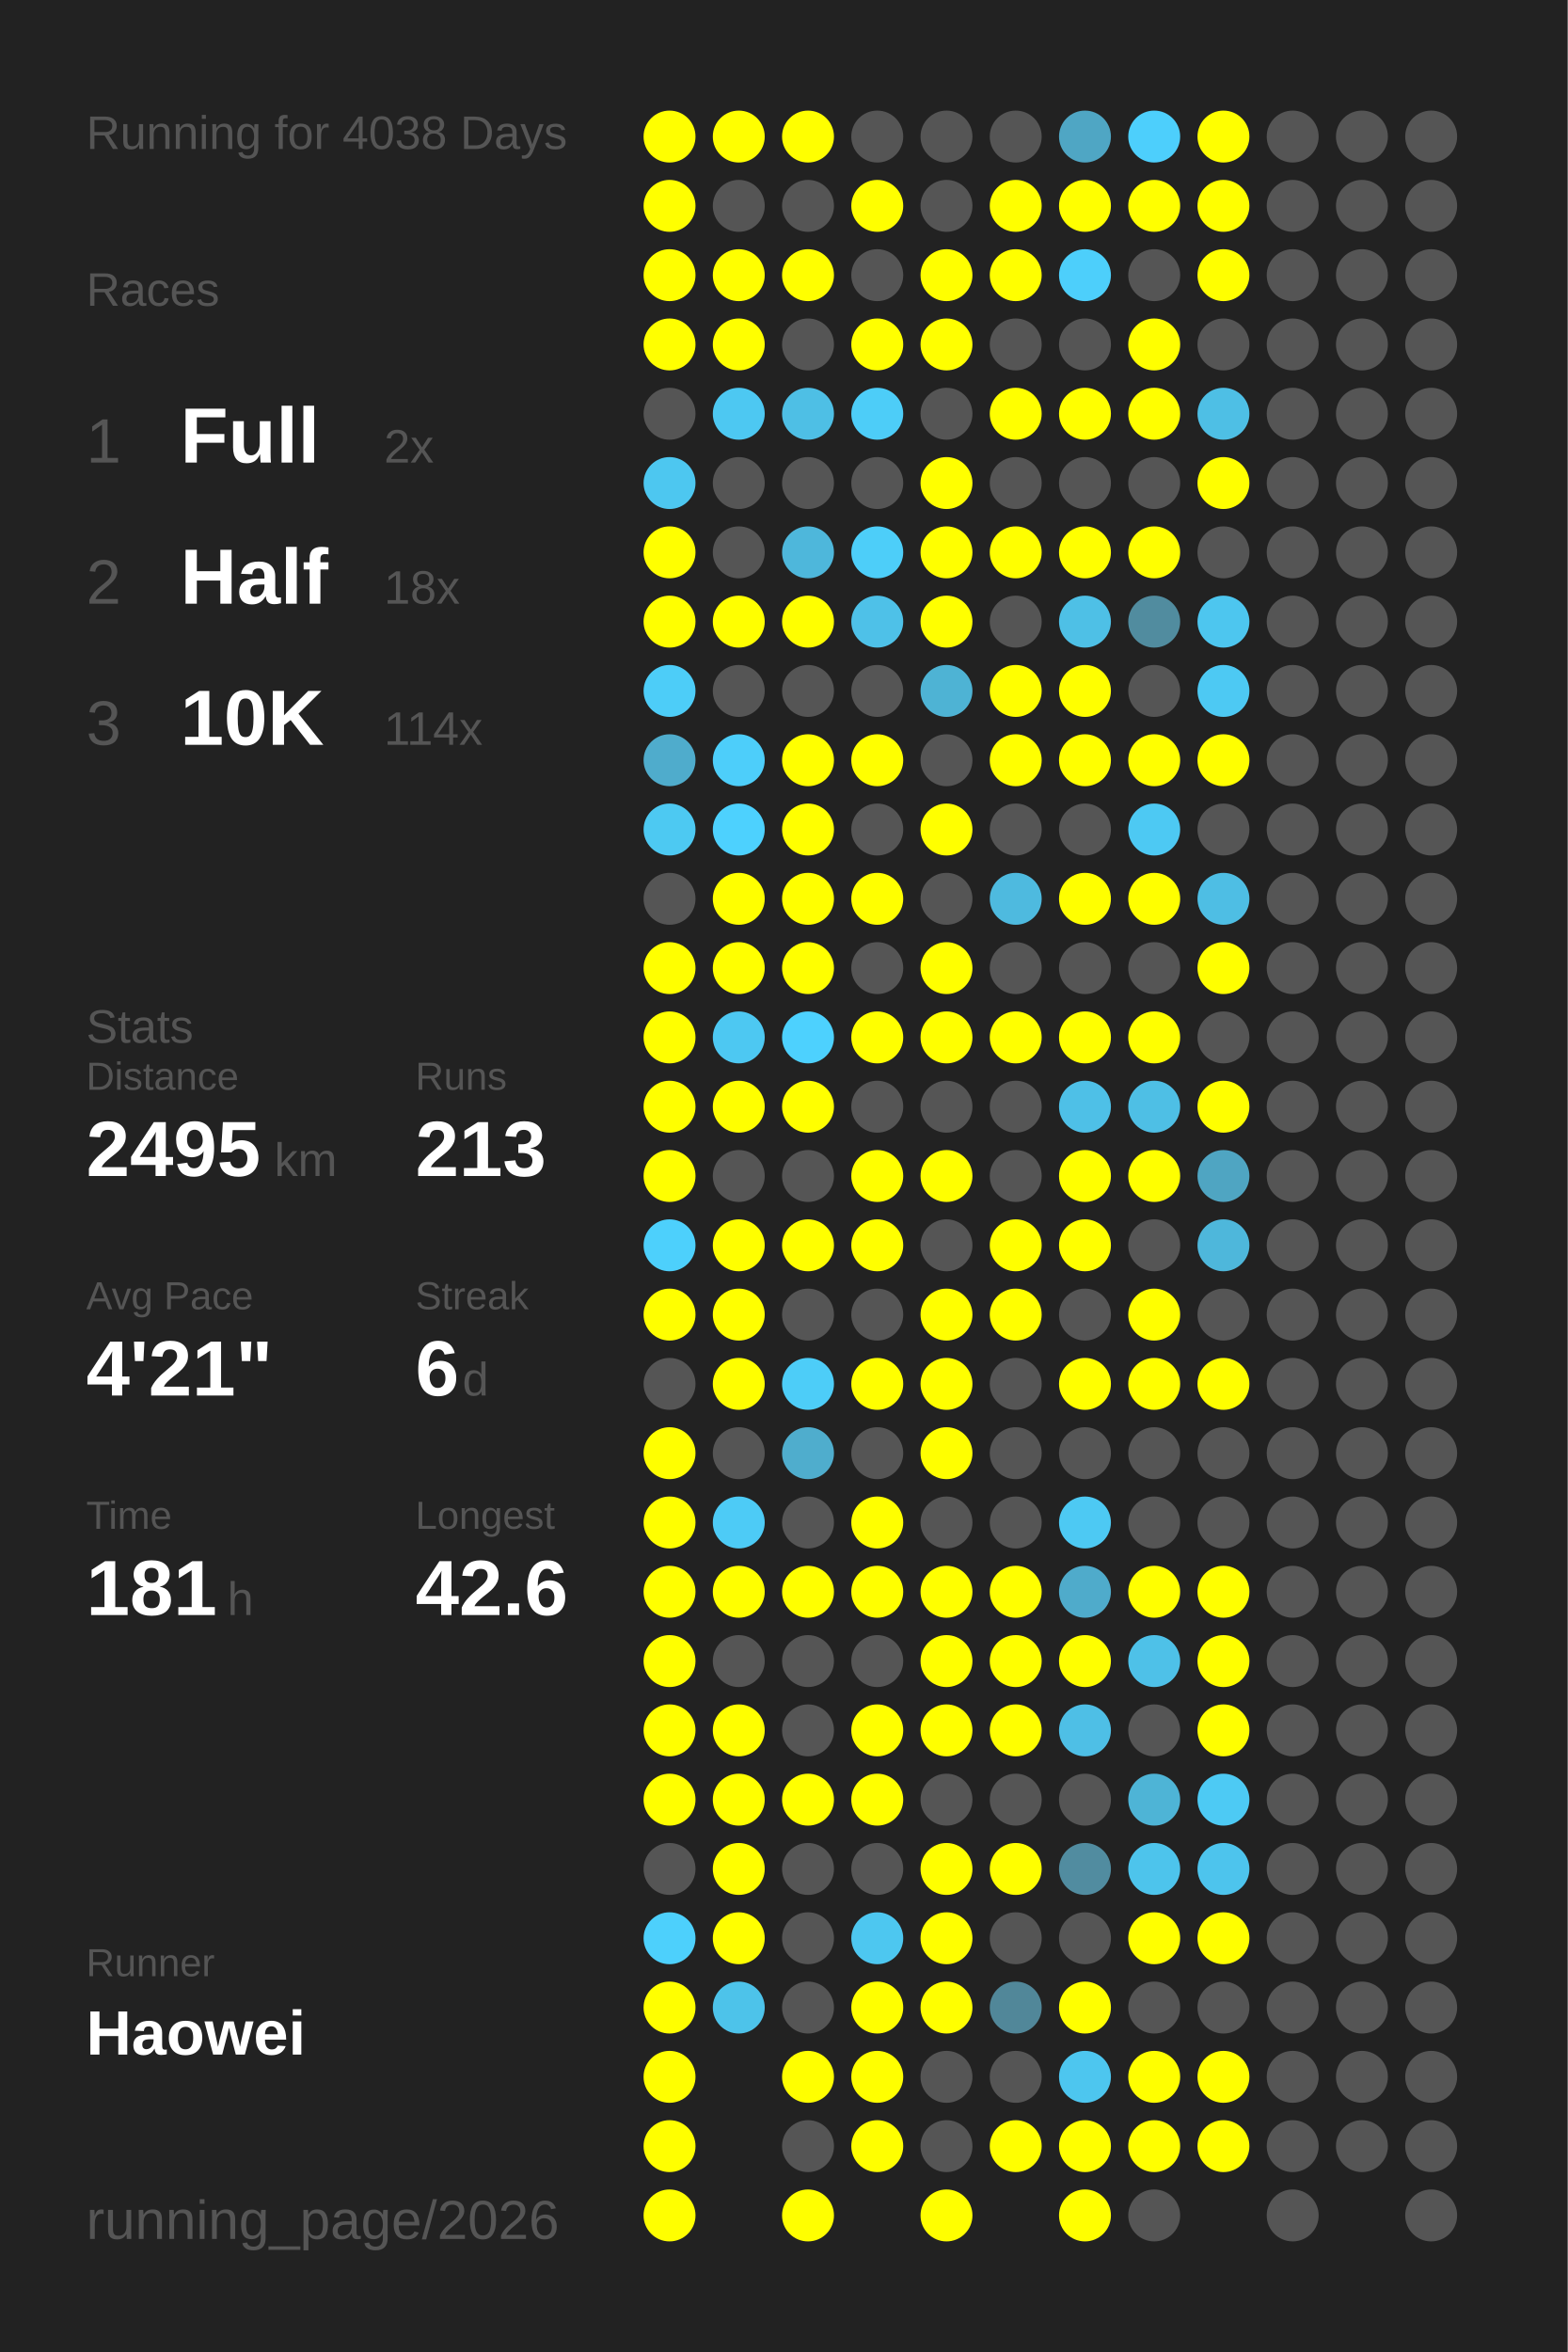
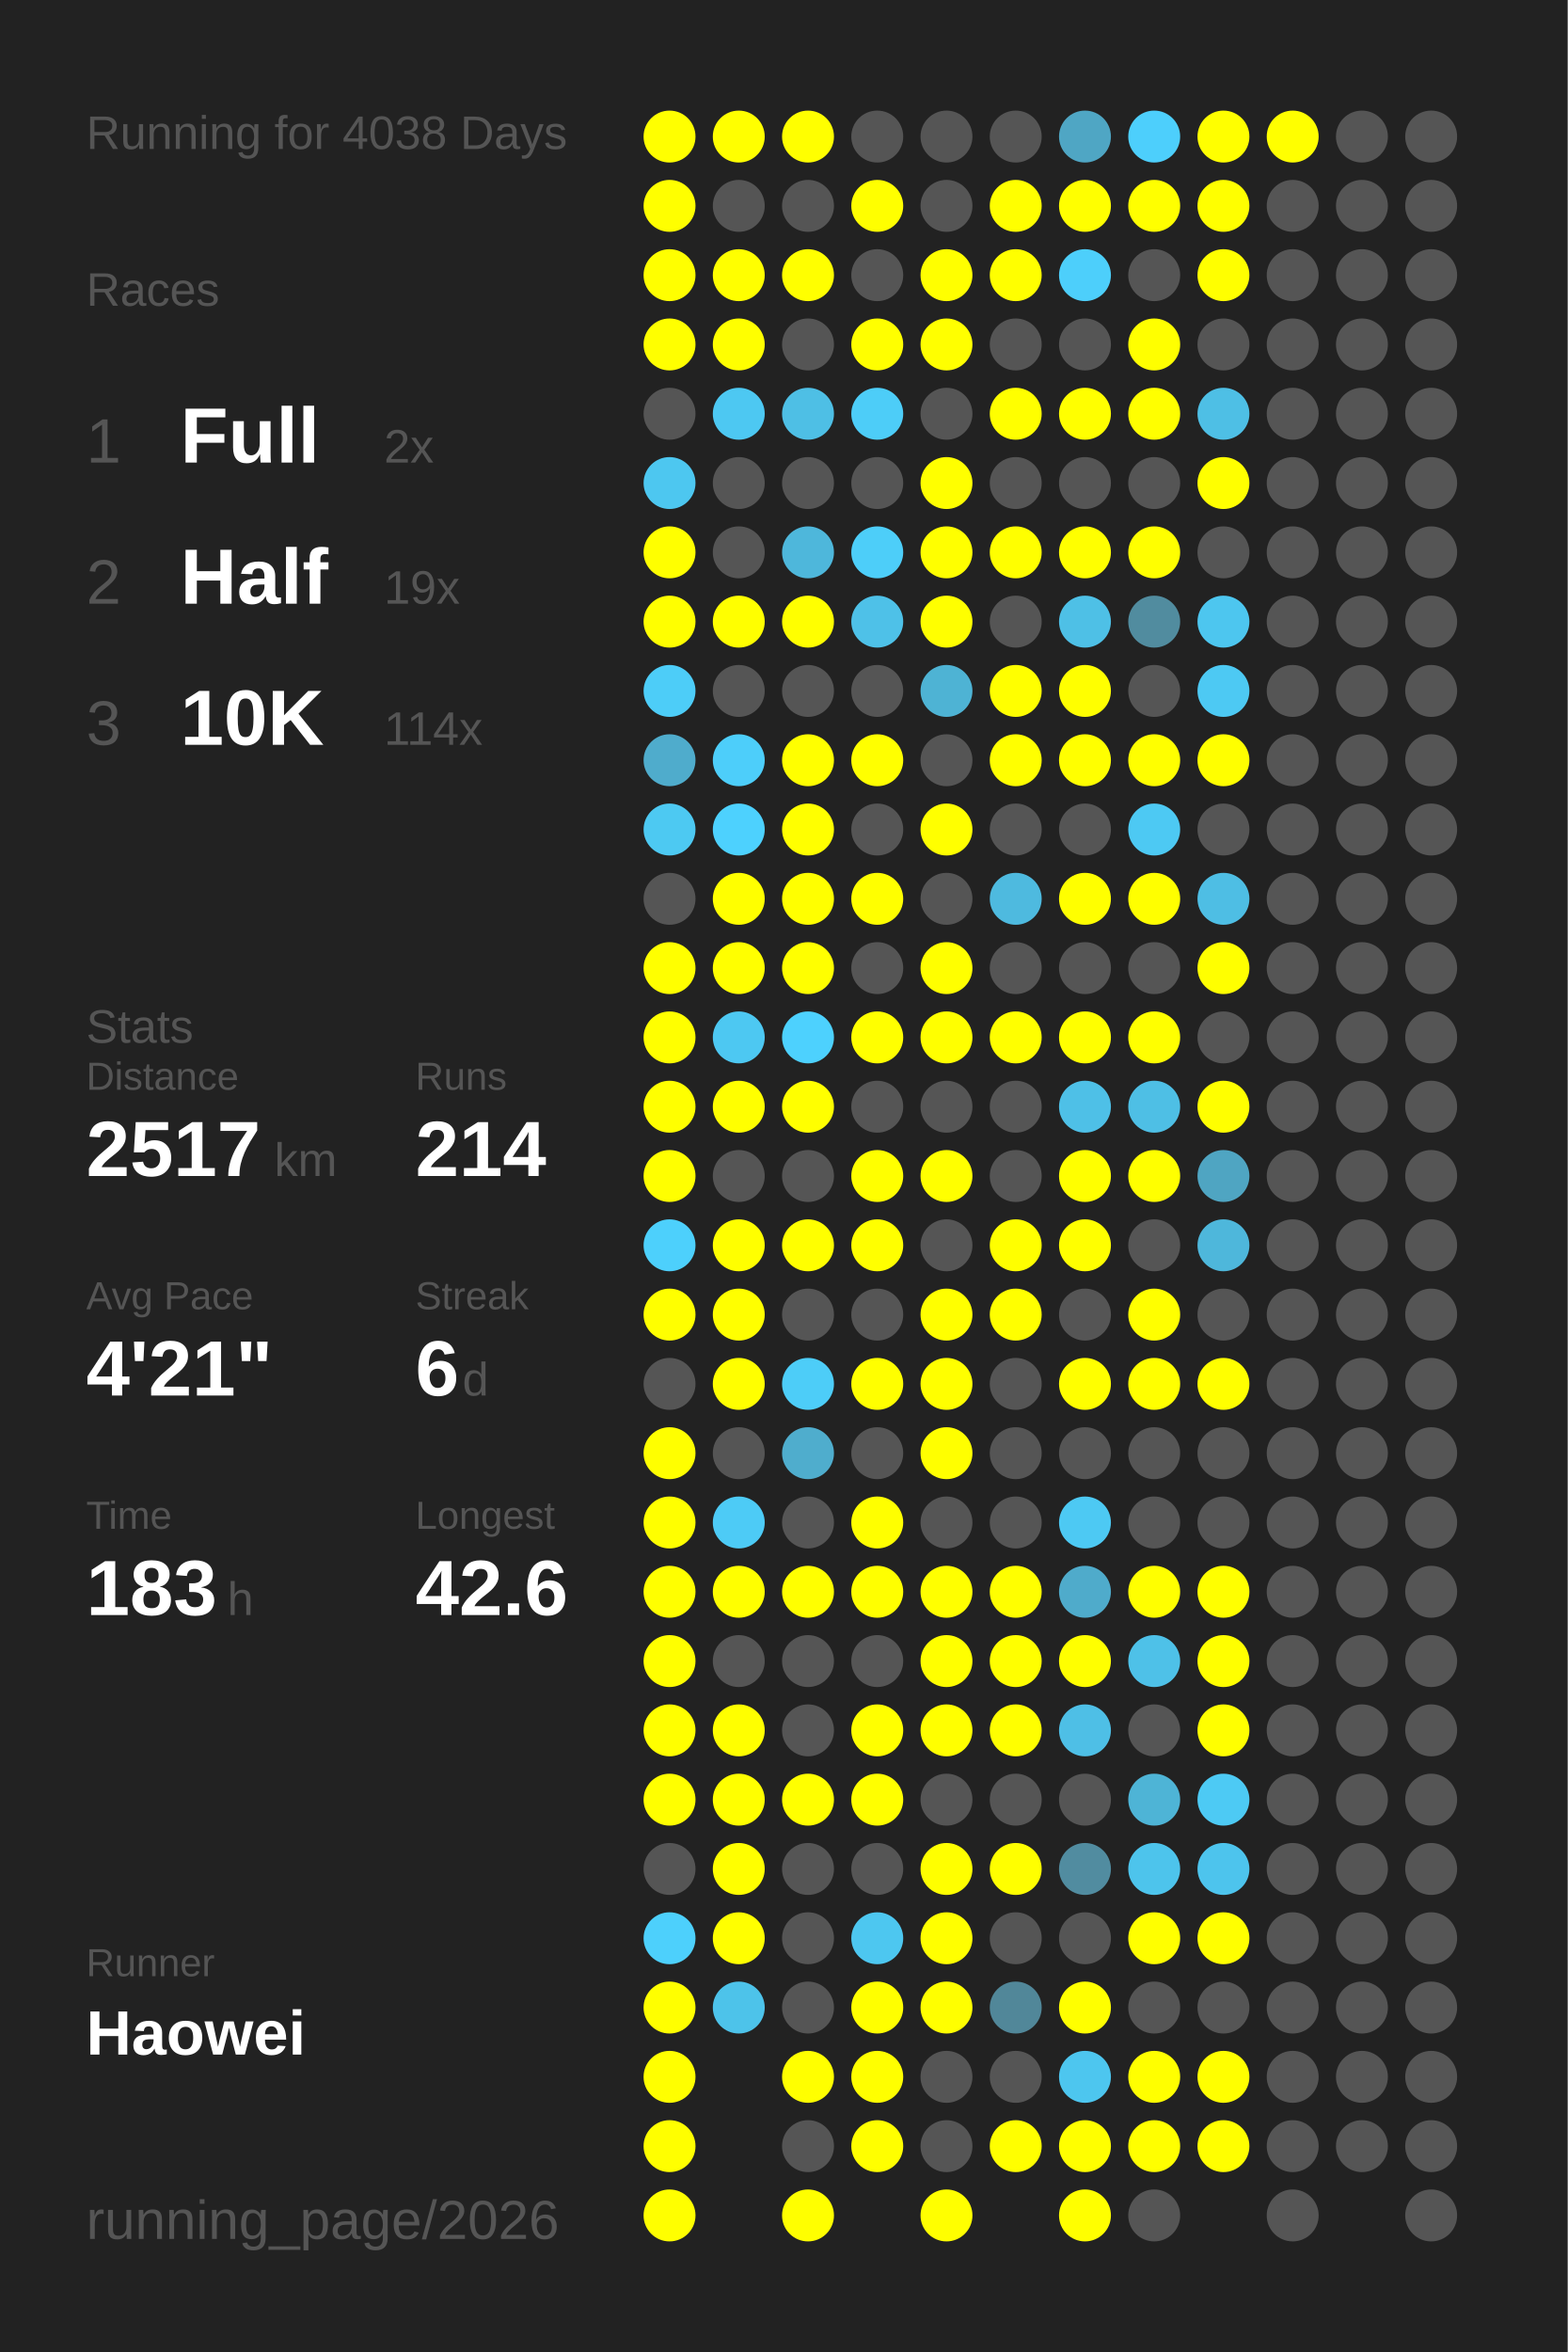
<svg xmlns="http://www.w3.org/2000/svg" baseProfile="full" height="300mm" version="1.1" viewBox="0,0,200,300" width="200mm">
  <defs />
  <rect fill="#222222" height="300" width="200" x="0" y="0" />
  <text fill="#555555" style="font-size:6px; font-family:Arial;" x="11" y="19">Running for 4038 Days</text>
  <text fill="#555555" style="font-size:6px; font-family:Arial;" x="11" y="39">Races</text>
  <text fill="#555555" style="font-size:8px; font-family:Arial;" x="11" y="59">1</text>
  <text fill="#FFFFFF" style="font-size:10px; font-family:Arial; font-weight:bold;" x="23" y="59">Full</text>
  <text fill="#555555" style="font-size:6px; font-family:Arial;" x="49" y="59">2x</text>
  <text fill="#555555" style="font-size:8px; font-family:Arial;" x="11" y="77">2</text>
  <text fill="#FFFFFF" style="font-size:10px; font-family:Arial; font-weight:bold;" x="23" y="77">Half</text>
-   <text fill="#555555" style="font-size:6px; font-family:Arial;" x="49" y="77">18x</text>
+   <text fill="#555555" style="font-size:6px; font-family:Arial;" x="49" y="77">19x</text>
  <text fill="#555555" style="font-size:8px; font-family:Arial;" x="11" y="95">3</text>
  <text fill="#FFFFFF" style="font-size:10px; font-family:Arial; font-weight:bold;" x="23" y="95">10K</text>
  <text fill="#555555" style="font-size:6px; font-family:Arial;" x="49" y="95">114x</text>
  <text fill="#555555" style="font-size:6px; font-family:Arial;" x="11" y="133">Stats</text>
  <text fill="#555555" style="font-size:5px; font-family:Arial;" x="11" y="139">Distance</text>
-   <text fill="#FFFFFF" style="font-size:10px; font-family:Arial; font-weight:bold;" x="11" y="150">2495</text>
+   <text fill="#FFFFFF" style="font-size:10px; font-family:Arial; font-weight:bold;" x="11" y="150">2517</text>
  <text fill="#555555" style="font-size:6px; font-family:Arial;" x="35" y="150">km</text>
  <text fill="#555555" style="font-size:5px; font-family:Arial;" x="53" y="139">Runs</text>
-   <text fill="#FFFFFF" style="font-size:10px; font-family:Arial; font-weight:bold;" x="53" y="150">213</text>
+   <text fill="#FFFFFF" style="font-size:10px; font-family:Arial; font-weight:bold;" x="53" y="150">214</text>
  <text fill="#555555" style="font-size:5px; font-family:Arial;" x="11" y="167">Avg Pace</text>
  <text fill="#FFFFFF" style="font-size:10px; font-family:Arial; font-weight:bold;" x="11" y="178">4'21"</text>
  <text fill="#555555" style="font-size:5px; font-family:Arial;" x="53" y="167">Streak</text>
  <text fill="#FFFFFF" style="font-size:10px; font-family:Arial; font-weight:bold;" x="53" y="178">6</text>
  <text fill="#555555" style="font-size:6px; font-family:Arial;" x="59" y="178">d</text>
  <text fill="#555555" style="font-size:5px; font-family:Arial;" x="11" y="195">Time</text>
-   <text fill="#FFFFFF" style="font-size:10px; font-family:Arial; font-weight:bold;" x="11" y="206">181</text>
+   <text fill="#FFFFFF" style="font-size:10px; font-family:Arial; font-weight:bold;" x="11" y="206">183</text>
  <text fill="#555555" style="font-size:6px; font-family:Arial;" x="29" y="206">h</text>
  <text fill="#555555" style="font-size:5px; font-family:Arial;" x="53" y="195">Longest</text>
  <text fill="#FFFFFF" style="font-size:10px; font-family:Arial; font-weight:bold;" x="53" y="206">42.6</text>
  <text fill="#555555" style="font-size:5px; font-family:Arial;" x="11" y="252.065">Runner</text>
  <text fill="#FFFFFF" style="font-size:8px; font-family:Arial; font-weight:bold;" x="11" y="262.065">Haowei</text>
  <text fill="#555555" style="font-size:7px; font-family:Arial;" x="11" y="285.581">running_page/2026</text>
  <circle cx="85.417" cy="17.419" fill="#FFFF00" r="3.312" />
  <circle cx="85.417" cy="26.258" fill="#FFFF00" r="3.312" />
  <circle cx="85.417" cy="35.097" fill="#FFFF00" r="3.312" />
  <circle cx="85.417" cy="43.935" fill="#FFFF00" r="3.312" />
  <circle cx="85.417" cy="52.774" fill="#555555" r="3.312" />
  <circle cx="85.417" cy="61.613" fill="#4dc7f0" r="3.312" />
  <circle cx="85.417" cy="70.452" fill="#FFFF00" r="3.312" />
  <circle cx="85.417" cy="79.29" fill="#FFFF00" r="3.312" />
  <circle cx="85.417" cy="88.129" fill="#4dcdf8" r="3.312" />
  <circle cx="85.417" cy="96.968" fill="#4faccc" r="3.312" />
  <circle cx="85.417" cy="105.806" fill="#4dc9f2" r="3.312" />
  <circle cx="85.417" cy="114.645" fill="#555555" r="3.312" />
  <circle cx="85.417" cy="123.484" fill="#FFFF00" r="3.312" />
  <circle cx="85.417" cy="132.323" fill="#FFFF00" r="3.312" />
  <circle cx="85.417" cy="141.161" fill="#FFFF00" r="3.312" />
  <circle cx="85.417" cy="150" fill="#FFFF00" r="3.312" />
  <circle cx="85.417" cy="158.839" fill="#4dd0fc" r="3.312" />
  <circle cx="85.417" cy="167.677" fill="#FFFF00" r="3.312" />
  <circle cx="85.417" cy="176.516" fill="#555555" r="3.312" />
  <circle cx="85.417" cy="185.355" fill="#FFFF00" r="3.312" />
  <circle cx="85.417" cy="194.194" fill="#FFFF00" r="3.312" />
  <circle cx="85.417" cy="203.032" fill="#FFFF00" r="3.312" />
  <circle cx="85.417" cy="211.871" fill="#FFFF00" r="3.312" />
  <circle cx="85.417" cy="220.71" fill="#FFFF00" r="3.312" />
  <circle cx="85.417" cy="229.548" fill="#FFFF00" r="3.312" />
  <circle cx="85.417" cy="238.387" fill="#555555" r="3.312" />
  <circle cx="85.417" cy="247.226" fill="#4dd0fc" r="3.312" />
  <circle cx="85.417" cy="256.065" fill="#FFFF00" r="3.312" />
  <circle cx="85.417" cy="264.903" fill="#FFFF00" r="3.312" />
  <circle cx="85.417" cy="273.742" fill="#FFFF00" r="3.312" />
  <circle cx="85.417" cy="282.581" fill="#FFFF00" r="3.312" />
  <circle cx="94.25" cy="17.419" fill="#FFFF00" r="3.312" />
  <circle cx="94.25" cy="26.258" fill="#555555" r="3.312" />
  <circle cx="94.25" cy="35.097" fill="#FFFF00" r="3.312" />
  <circle cx="94.25" cy="43.935" fill="#FFFF00" r="3.312" />
  <circle cx="94.25" cy="52.774" fill="#4dc8f2" r="3.312" />
  <circle cx="94.25" cy="61.613" fill="#555555" r="3.312" />
  <circle cx="94.25" cy="70.452" fill="#555555" r="3.312" />
  <circle cx="94.25" cy="79.29" fill="#FFFF00" r="3.312" />
  <circle cx="94.25" cy="88.129" fill="#555555" r="3.312" />
  <circle cx="94.25" cy="96.968" fill="#4dcefa" r="3.312" />
  <circle cx="94.25" cy="105.806" fill="#4dd1fe" r="3.312" />
  <circle cx="94.25" cy="114.645" fill="#FFFF00" r="3.312" />
  <circle cx="94.25" cy="123.484" fill="#FFFF00" r="3.312" />
  <circle cx="94.25" cy="132.323" fill="#4dc8f2" r="3.312" />
  <circle cx="94.25" cy="141.161" fill="#FFFF00" r="3.312" />
  <circle cx="94.25" cy="150" fill="#555555" r="3.312" />
  <circle cx="94.25" cy="158.839" fill="#FFFF00" r="3.312" />
  <circle cx="94.25" cy="167.677" fill="#FFFF00" r="3.312" />
  <circle cx="94.25" cy="176.516" fill="#FFFF00" r="3.312" />
  <circle cx="94.25" cy="185.355" fill="#555555" r="3.312" />
  <circle cx="94.25" cy="194.194" fill="#4dcbf6" r="3.312" />
  <circle cx="94.25" cy="203.032" fill="#FFFF00" r="3.312" />
  <circle cx="94.25" cy="211.871" fill="#555555" r="3.312" />
  <circle cx="94.25" cy="220.71" fill="#FFFF00" r="3.312" />
  <circle cx="94.25" cy="229.548" fill="#FFFF00" r="3.312" />
  <circle cx="94.25" cy="238.387" fill="#FFFF00" r="3.312" />
  <circle cx="94.25" cy="247.226" fill="#FFFF00" r="3.312" />
  <circle cx="94.25" cy="256.065" fill="#4dc3ea" r="3.312" />
  <circle cx="103.083" cy="17.419" fill="#FFFF00" r="3.312" />
  <circle cx="103.083" cy="26.258" fill="#555555" r="3.312" />
  <circle cx="103.083" cy="35.097" fill="#FFFF00" r="3.312" />
  <circle cx="103.083" cy="43.935" fill="#555555" r="3.312" />
  <circle cx="103.083" cy="52.774" fill="#4ebfe5" r="3.312" />
  <circle cx="103.083" cy="61.613" fill="#555555" r="3.312" />
  <circle cx="103.083" cy="70.452" fill="#4eb7db" r="3.312" />
  <circle cx="103.083" cy="79.29" fill="#FFFF00" r="3.312" />
  <circle cx="103.083" cy="88.129" fill="#555555" r="3.312" />
  <circle cx="103.083" cy="96.968" fill="#FFFF00" r="3.312" />
  <circle cx="103.083" cy="105.806" fill="#FFFF00" r="3.312" />
  <circle cx="103.083" cy="114.645" fill="#FFFF00" r="3.312" />
  <circle cx="103.083" cy="123.484" fill="#FFFF00" r="3.312" />
  <circle cx="103.083" cy="132.323" fill="#4dd1fe" r="3.312" />
  <circle cx="103.083" cy="141.161" fill="#FFFF00" r="3.312" />
  <circle cx="103.083" cy="150" fill="#555555" r="3.312" />
  <circle cx="103.083" cy="158.839" fill="#FFFF00" r="3.312" />
  <circle cx="103.083" cy="167.677" fill="#555555" r="3.312" />
  <circle cx="103.083" cy="176.516" fill="#4dcdf8" r="3.312" />
  <circle cx="103.083" cy="185.355" fill="#4fadcd" r="3.312" />
  <circle cx="103.083" cy="194.194" fill="#555555" r="3.312" />
  <circle cx="103.083" cy="203.032" fill="#FFFF00" r="3.312" />
  <circle cx="103.083" cy="211.871" fill="#555555" r="3.312" />
  <circle cx="103.083" cy="220.71" fill="#555555" r="3.312" />
  <circle cx="103.083" cy="229.548" fill="#FFFF00" r="3.312" />
  <circle cx="103.083" cy="238.387" fill="#555555" r="3.312" />
  <circle cx="103.083" cy="247.226" fill="#555555" r="3.312" />
  <circle cx="103.083" cy="256.065" fill="#555555" r="3.312" />
  <circle cx="103.083" cy="264.903" fill="#FFFF00" r="3.312" />
  <circle cx="103.083" cy="273.742" fill="#555555" r="3.312" />
  <circle cx="103.083" cy="282.581" fill="#FFFF00" r="3.312" />
  <circle cx="111.917" cy="17.419" fill="#555555" r="3.312" />
  <circle cx="111.917" cy="26.258" fill="#FFFF00" r="3.312" />
  <circle cx="111.917" cy="35.097" fill="#555555" r="3.312" />
  <circle cx="111.917" cy="43.935" fill="#FFFF00" r="3.312" />
  <circle cx="111.917" cy="52.774" fill="#4dcdf8" r="3.312" />
  <circle cx="111.917" cy="61.613" fill="#555555" r="3.312" />
  <circle cx="111.917" cy="70.452" fill="#4dcef9" r="3.312" />
  <circle cx="111.917" cy="79.29" fill="#4ec1e8" r="3.312" />
  <circle cx="111.917" cy="88.129" fill="#555555" r="3.312" />
  <circle cx="111.917" cy="96.968" fill="#FFFF00" r="3.312" />
  <circle cx="111.917" cy="105.806" fill="#555555" r="3.312" />
  <circle cx="111.917" cy="114.645" fill="#FFFF00" r="3.312" />
  <circle cx="111.917" cy="123.484" fill="#555555" r="3.312" />
  <circle cx="111.917" cy="132.323" fill="#FFFF00" r="3.312" />
  <circle cx="111.917" cy="141.161" fill="#555555" r="3.312" />
  <circle cx="111.917" cy="150" fill="#FFFF00" r="3.312" />
  <circle cx="111.917" cy="158.839" fill="#FFFF00" r="3.312" />
  <circle cx="111.917" cy="167.677" fill="#555555" r="3.312" />
  <circle cx="111.917" cy="176.516" fill="#FFFF00" r="3.312" />
  <circle cx="111.917" cy="185.355" fill="#555555" r="3.312" />
  <circle cx="111.917" cy="194.194" fill="#FFFF00" r="3.312" />
  <circle cx="111.917" cy="203.032" fill="#FFFF00" r="3.312" />
  <circle cx="111.917" cy="211.871" fill="#555555" r="3.312" />
  <circle cx="111.917" cy="220.71" fill="#FFFF00" r="3.312" />
  <circle cx="111.917" cy="229.548" fill="#FFFF00" r="3.312" />
  <circle cx="111.917" cy="238.387" fill="#555555" r="3.312" />
  <circle cx="111.917" cy="247.226" fill="#4dc7f0" r="3.312" />
  <circle cx="111.917" cy="256.065" fill="#FFFF00" r="3.312" />
  <circle cx="111.917" cy="264.903" fill="#FFFF00" r="3.312" />
  <circle cx="111.917" cy="273.742" fill="#FFFF00" r="3.312" />
  <circle cx="120.75" cy="17.419" fill="#555555" r="3.312" />
  <circle cx="120.75" cy="26.258" fill="#555555" r="3.312" />
  <circle cx="120.75" cy="35.097" fill="#FFFF00" r="3.312" />
  <circle cx="120.75" cy="43.935" fill="#FFFF00" r="3.312" />
  <circle cx="120.75" cy="52.774" fill="#555555" r="3.312" />
  <circle cx="120.75" cy="61.613" fill="#FFFF00" r="3.312" />
  <circle cx="120.75" cy="70.452" fill="#FFFF00" r="3.312" />
  <circle cx="120.75" cy="79.29" fill="#FFFF00" r="3.312" />
  <circle cx="120.75" cy="88.129" fill="#4eb3d4" r="3.312" />
  <circle cx="120.75" cy="96.968" fill="#555555" r="3.312" />
  <circle cx="120.75" cy="105.806" fill="#FFFF00" r="3.312" />
  <circle cx="120.75" cy="114.645" fill="#555555" r="3.312" />
  <circle cx="120.75" cy="123.484" fill="#FFFF00" r="3.312" />
  <circle cx="120.75" cy="132.323" fill="#FFFF00" r="3.312" />
  <circle cx="120.75" cy="141.161" fill="#555555" r="3.312" />
  <circle cx="120.75" cy="150" fill="#FFFF00" r="3.312" />
  <circle cx="120.75" cy="158.839" fill="#555555" r="3.312" />
  <circle cx="120.75" cy="167.677" fill="#FFFF00" r="3.312" />
  <circle cx="120.75" cy="176.516" fill="#FFFF00" r="3.312" />
  <circle cx="120.75" cy="185.355" fill="#FFFF00" r="3.312" />
  <circle cx="120.75" cy="194.194" fill="#555555" r="3.312" />
  <circle cx="120.75" cy="203.032" fill="#FFFF00" r="3.312" />
  <circle cx="120.75" cy="211.871" fill="#FFFF00" r="3.312" />
  <circle cx="120.75" cy="220.71" fill="#FFFF00" r="3.312" />
  <circle cx="120.75" cy="229.548" fill="#555555" r="3.312" />
  <circle cx="120.75" cy="238.387" fill="#FFFF00" r="3.312" />
  <circle cx="120.75" cy="247.226" fill="#FFFF00" r="3.312" />
  <circle cx="120.75" cy="256.065" fill="#FFFF00" r="3.312" />
  <circle cx="120.75" cy="264.903" fill="#555555" r="3.312" />
  <circle cx="120.75" cy="273.742" fill="#555555" r="3.312" />
  <circle cx="120.75" cy="282.581" fill="#FFFF00" r="3.312" />
  <circle cx="129.583" cy="17.419" fill="#555555" r="3.312" />
  <circle cx="129.583" cy="26.258" fill="#FFFF00" r="3.312" />
  <circle cx="129.583" cy="35.097" fill="#FFFF00" r="3.312" />
  <circle cx="129.583" cy="43.935" fill="#555555" r="3.312" />
  <circle cx="129.583" cy="52.774" fill="#FFFF00" r="3.312" />
  <circle cx="129.583" cy="61.613" fill="#555555" r="3.312" />
  <circle cx="129.583" cy="70.452" fill="#FFFF00" r="3.312" />
  <circle cx="129.583" cy="79.29" fill="#555555" r="3.312" />
  <circle cx="129.583" cy="88.129" fill="#FFFF00" r="3.312" />
  <circle cx="129.583" cy="96.968" fill="#FFFF00" r="3.312" />
  <circle cx="129.583" cy="105.806" fill="#555555" r="3.312" />
  <circle cx="129.583" cy="114.645" fill="#4ebadf" r="3.312" />
  <circle cx="129.583" cy="123.484" fill="#555555" r="3.312" />
  <circle cx="129.583" cy="132.323" fill="#FFFF00" r="3.312" />
  <circle cx="129.583" cy="141.161" fill="#555555" r="3.312" />
  <circle cx="129.583" cy="150" fill="#555555" r="3.312" />
  <circle cx="129.583" cy="158.839" fill="#FFFF00" r="3.312" />
  <circle cx="129.583" cy="167.677" fill="#FFFF00" r="3.312" />
  <circle cx="129.583" cy="176.516" fill="#555555" r="3.312" />
  <circle cx="129.583" cy="185.355" fill="#555555" r="3.312" />
  <circle cx="129.583" cy="194.194" fill="#555555" r="3.312" />
  <circle cx="129.583" cy="203.032" fill="#FFFF00" r="3.312" />
  <circle cx="129.583" cy="211.871" fill="#FFFF00" r="3.312" />
  <circle cx="129.583" cy="220.71" fill="#FFFF00" r="3.312" />
  <circle cx="129.583" cy="229.548" fill="#555555" r="3.312" />
  <circle cx="129.583" cy="238.387" fill="#FFFF00" r="3.312" />
  <circle cx="129.583" cy="247.226" fill="#555555" r="3.312" />
  <circle cx="129.583" cy="256.065" fill="#518799" r="3.312" />
  <circle cx="129.583" cy="264.903" fill="#555555" r="3.312" />
  <circle cx="129.583" cy="273.742" fill="#FFFF00" r="3.312" />
  <circle cx="138.417" cy="17.419" fill="#4fa6c4" r="3.312" />
  <circle cx="138.417" cy="26.258" fill="#FFFF00" r="3.312" />
  <circle cx="138.417" cy="35.097" fill="#4dcffb" r="3.312" />
  <circle cx="138.417" cy="43.935" fill="#555555" r="3.312" />
  <circle cx="138.417" cy="52.774" fill="#FFFF00" r="3.312" />
  <circle cx="138.417" cy="61.613" fill="#555555" r="3.312" />
  <circle cx="138.417" cy="70.452" fill="#FFFF00" r="3.312" />
  <circle cx="138.417" cy="79.29" fill="#4ec0e6" r="3.312" />
  <circle cx="138.417" cy="88.129" fill="#FFFF00" r="3.312" />
  <circle cx="138.417" cy="96.968" fill="#FFFF00" r="3.312" />
  <circle cx="138.417" cy="105.806" fill="#555555" r="3.312" />
  <circle cx="138.417" cy="114.645" fill="#FFFF00" r="3.312" />
  <circle cx="138.417" cy="123.484" fill="#555555" r="3.312" />
  <circle cx="138.417" cy="132.323" fill="#FFFF00" r="3.312" />
  <circle cx="138.417" cy="141.161" fill="#4ec0e7" r="3.312" />
  <circle cx="138.417" cy="150" fill="#FFFF00" r="3.312" />
  <circle cx="138.417" cy="158.839" fill="#FFFF00" r="3.312" />
  <circle cx="138.417" cy="167.677" fill="#555555" r="3.312" />
  <circle cx="138.417" cy="176.516" fill="#FFFF00" r="3.312" />
  <circle cx="138.417" cy="185.355" fill="#555555" r="3.312" />
  <circle cx="138.417" cy="194.194" fill="#4dc9f3" r="3.312" />
  <circle cx="138.417" cy="203.032" fill="#4fabcb" r="3.312" />
  <circle cx="138.417" cy="211.871" fill="#FFFF00" r="3.312" />
  <circle cx="138.417" cy="220.71" fill="#4ebfe6" r="3.312" />
  <circle cx="138.417" cy="229.548" fill="#555555" r="3.312" />
  <circle cx="138.417" cy="238.387" fill="#518ca0" r="3.312" />
  <circle cx="138.417" cy="247.226" fill="#555555" r="3.312" />
  <circle cx="138.417" cy="256.065" fill="#FFFF00" r="3.312" />
  <circle cx="138.417" cy="264.903" fill="#4dc6ef" r="3.312" />
  <circle cx="138.417" cy="273.742" fill="#FFFF00" r="3.312" />
  <circle cx="138.417" cy="282.581" fill="#FFFF00" r="3.312" />
  <circle cx="147.25" cy="17.419" fill="#4dcffc" r="3.312" />
  <circle cx="147.25" cy="26.258" fill="#FFFF00" r="3.312" />
  <circle cx="147.25" cy="35.097" fill="#555555" r="3.312" />
  <circle cx="147.25" cy="43.935" fill="#FFFF00" r="3.312" />
  <circle cx="147.25" cy="52.774" fill="#FFFF00" r="3.312" />
  <circle cx="147.25" cy="61.613" fill="#555555" r="3.312" />
  <circle cx="147.25" cy="70.452" fill="#FFFF00" r="3.312" />
  <circle cx="147.25" cy="79.29" fill="#518c9f" r="3.312" />
  <circle cx="147.25" cy="88.129" fill="#555555" r="3.312" />
  <circle cx="147.25" cy="96.968" fill="#FFFF00" r="3.312" />
  <circle cx="147.25" cy="105.806" fill="#4dc9f3" r="3.312" />
  <circle cx="147.25" cy="114.645" fill="#FFFF00" r="3.312" />
  <circle cx="147.25" cy="123.484" fill="#555555" r="3.312" />
  <circle cx="147.25" cy="132.323" fill="#FFFF00" r="3.312" />
  <circle cx="147.25" cy="141.161" fill="#4ebfe5" r="3.312" />
  <circle cx="147.25" cy="150" fill="#FFFF00" r="3.312" />
  <circle cx="147.25" cy="158.839" fill="#555555" r="3.312" />
  <circle cx="147.25" cy="167.677" fill="#FFFF00" r="3.312" />
  <circle cx="147.25" cy="176.516" fill="#FFFF00" r="3.312" />
  <circle cx="147.25" cy="185.355" fill="#555555" r="3.312" />
  <circle cx="147.25" cy="194.194" fill="#555555" r="3.312" />
  <circle cx="147.25" cy="203.032" fill="#FFFF00" r="3.312" />
  <circle cx="147.25" cy="211.871" fill="#4ec1e8" r="3.312" />
  <circle cx="147.25" cy="220.71" fill="#555555" r="3.312" />
  <circle cx="147.25" cy="229.548" fill="#4eb4d6" r="3.312" />
  <circle cx="147.25" cy="238.387" fill="#4dc4ec" r="3.312" />
  <circle cx="147.25" cy="247.226" fill="#FFFF00" r="3.312" />
  <circle cx="147.25" cy="256.065" fill="#555555" r="3.312" />
  <circle cx="147.25" cy="264.903" fill="#FFFF00" r="3.312" />
  <circle cx="147.25" cy="273.742" fill="#FFFF00" r="3.312" />
  <circle cx="147.25" cy="282.581" fill="#555555" r="3.312" />
  <circle cx="156.083" cy="17.419" fill="#FFFF00" r="3.312" />
  <circle cx="156.083" cy="26.258" fill="#FFFF00" r="3.312" />
  <circle cx="156.083" cy="35.097" fill="#FFFF00" r="3.312" />
  <circle cx="156.083" cy="43.935" fill="#555555" r="3.312" />
  <circle cx="156.083" cy="52.774" fill="#4ebfe5" r="3.312" />
  <circle cx="156.083" cy="61.613" fill="#FFFF00" r="3.312" />
  <circle cx="156.083" cy="70.452" fill="#555555" r="3.312" />
  <circle cx="156.083" cy="79.29" fill="#4dc6ef" r="3.312" />
  <circle cx="156.083" cy="88.129" fill="#4dc9f3" r="3.312" />
  <circle cx="156.083" cy="96.968" fill="#FFFF00" r="3.312" />
  <circle cx="156.083" cy="105.806" fill="#555555" r="3.312" />
  <circle cx="156.083" cy="114.645" fill="#4ebee4" r="3.312" />
  <circle cx="156.083" cy="123.484" fill="#FFFF00" r="3.312" />
  <circle cx="156.083" cy="132.323" fill="#555555" r="3.312" />
  <circle cx="156.083" cy="141.161" fill="#FFFF00" r="3.312" />
  <circle cx="156.083" cy="150" fill="#4fa5c2" r="3.312" />
  <circle cx="156.083" cy="158.839" fill="#4eb7db" r="3.312" />
  <circle cx="156.083" cy="167.677" fill="#555555" r="3.312" />
  <circle cx="156.083" cy="176.516" fill="#FFFF00" r="3.312" />
  <circle cx="156.083" cy="185.355" fill="#555555" r="3.312" />
  <circle cx="156.083" cy="194.194" fill="#555555" r="3.312" />
  <circle cx="156.083" cy="203.032" fill="#FFFF00" r="3.312" />
  <circle cx="156.083" cy="211.871" fill="#FFFF00" r="3.312" />
  <circle cx="156.083" cy="220.71" fill="#FFFF00" r="3.312" />
  <circle cx="156.083" cy="229.548" fill="#4dcaf4" r="3.312" />
  <circle cx="156.083" cy="238.387" fill="#4dc4ed" r="3.312" />
  <circle cx="156.083" cy="247.226" fill="#FFFF00" r="3.312" />
  <circle cx="156.083" cy="256.065" fill="#555555" r="3.312" />
  <circle cx="156.083" cy="264.903" fill="#FFFF00" r="3.312" />
  <circle cx="156.083" cy="273.742" fill="#FFFF00" r="3.312" />
-   <circle cx="164.917" cy="17.419" fill="#555555" r="3.312" />
+   <circle cx="164.917" cy="17.419" fill="#FFFF00" r="3.312" />
  <circle cx="164.917" cy="26.258" fill="#555555" r="3.312" />
  <circle cx="164.917" cy="35.097" fill="#555555" r="3.312" />
  <circle cx="164.917" cy="43.935" fill="#555555" r="3.312" />
  <circle cx="164.917" cy="52.774" fill="#555555" r="3.312" />
  <circle cx="164.917" cy="61.613" fill="#555555" r="3.312" />
  <circle cx="164.917" cy="70.452" fill="#555555" r="3.312" />
  <circle cx="164.917" cy="79.29" fill="#555555" r="3.312" />
  <circle cx="164.917" cy="88.129" fill="#555555" r="3.312" />
  <circle cx="164.917" cy="96.968" fill="#555555" r="3.312" />
  <circle cx="164.917" cy="105.806" fill="#555555" r="3.312" />
  <circle cx="164.917" cy="114.645" fill="#555555" r="3.312" />
  <circle cx="164.917" cy="123.484" fill="#555555" r="3.312" />
  <circle cx="164.917" cy="132.323" fill="#555555" r="3.312" />
  <circle cx="164.917" cy="141.161" fill="#555555" r="3.312" />
  <circle cx="164.917" cy="150" fill="#555555" r="3.312" />
  <circle cx="164.917" cy="158.839" fill="#555555" r="3.312" />
  <circle cx="164.917" cy="167.677" fill="#555555" r="3.312" />
  <circle cx="164.917" cy="176.516" fill="#555555" r="3.312" />
  <circle cx="164.917" cy="185.355" fill="#555555" r="3.312" />
  <circle cx="164.917" cy="194.194" fill="#555555" r="3.312" />
  <circle cx="164.917" cy="203.032" fill="#555555" r="3.312" />
  <circle cx="164.917" cy="211.871" fill="#555555" r="3.312" />
  <circle cx="164.917" cy="220.71" fill="#555555" r="3.312" />
  <circle cx="164.917" cy="229.548" fill="#555555" r="3.312" />
  <circle cx="164.917" cy="238.387" fill="#555555" r="3.312" />
  <circle cx="164.917" cy="247.226" fill="#555555" r="3.312" />
  <circle cx="164.917" cy="256.065" fill="#555555" r="3.312" />
  <circle cx="164.917" cy="264.903" fill="#555555" r="3.312" />
  <circle cx="164.917" cy="273.742" fill="#555555" r="3.312" />
  <circle cx="164.917" cy="282.581" fill="#555555" r="3.312" />
  <circle cx="173.75" cy="17.419" fill="#555555" r="3.312" />
  <circle cx="173.75" cy="26.258" fill="#555555" r="3.312" />
  <circle cx="173.75" cy="35.097" fill="#555555" r="3.312" />
  <circle cx="173.75" cy="43.935" fill="#555555" r="3.312" />
  <circle cx="173.75" cy="52.774" fill="#555555" r="3.312" />
  <circle cx="173.75" cy="61.613" fill="#555555" r="3.312" />
  <circle cx="173.75" cy="70.452" fill="#555555" r="3.312" />
  <circle cx="173.75" cy="79.29" fill="#555555" r="3.312" />
  <circle cx="173.75" cy="88.129" fill="#555555" r="3.312" />
  <circle cx="173.75" cy="96.968" fill="#555555" r="3.312" />
  <circle cx="173.75" cy="105.806" fill="#555555" r="3.312" />
  <circle cx="173.75" cy="114.645" fill="#555555" r="3.312" />
  <circle cx="173.75" cy="123.484" fill="#555555" r="3.312" />
  <circle cx="173.75" cy="132.323" fill="#555555" r="3.312" />
  <circle cx="173.75" cy="141.161" fill="#555555" r="3.312" />
  <circle cx="173.75" cy="150" fill="#555555" r="3.312" />
  <circle cx="173.75" cy="158.839" fill="#555555" r="3.312" />
  <circle cx="173.75" cy="167.677" fill="#555555" r="3.312" />
  <circle cx="173.75" cy="176.516" fill="#555555" r="3.312" />
  <circle cx="173.75" cy="185.355" fill="#555555" r="3.312" />
  <circle cx="173.75" cy="194.194" fill="#555555" r="3.312" />
  <circle cx="173.75" cy="203.032" fill="#555555" r="3.312" />
  <circle cx="173.75" cy="211.871" fill="#555555" r="3.312" />
  <circle cx="173.75" cy="220.71" fill="#555555" r="3.312" />
  <circle cx="173.75" cy="229.548" fill="#555555" r="3.312" />
  <circle cx="173.75" cy="238.387" fill="#555555" r="3.312" />
  <circle cx="173.75" cy="247.226" fill="#555555" r="3.312" />
  <circle cx="173.75" cy="256.065" fill="#555555" r="3.312" />
  <circle cx="173.75" cy="264.903" fill="#555555" r="3.312" />
  <circle cx="173.75" cy="273.742" fill="#555555" r="3.312" />
  <circle cx="182.583" cy="17.419" fill="#555555" r="3.312" />
  <circle cx="182.583" cy="26.258" fill="#555555" r="3.312" />
  <circle cx="182.583" cy="35.097" fill="#555555" r="3.312" />
  <circle cx="182.583" cy="43.935" fill="#555555" r="3.312" />
  <circle cx="182.583" cy="52.774" fill="#555555" r="3.312" />
  <circle cx="182.583" cy="61.613" fill="#555555" r="3.312" />
  <circle cx="182.583" cy="70.452" fill="#555555" r="3.312" />
  <circle cx="182.583" cy="79.29" fill="#555555" r="3.312" />
  <circle cx="182.583" cy="88.129" fill="#555555" r="3.312" />
  <circle cx="182.583" cy="96.968" fill="#555555" r="3.312" />
  <circle cx="182.583" cy="105.806" fill="#555555" r="3.312" />
  <circle cx="182.583" cy="114.645" fill="#555555" r="3.312" />
  <circle cx="182.583" cy="123.484" fill="#555555" r="3.312" />
  <circle cx="182.583" cy="132.323" fill="#555555" r="3.312" />
  <circle cx="182.583" cy="141.161" fill="#555555" r="3.312" />
  <circle cx="182.583" cy="150" fill="#555555" r="3.312" />
  <circle cx="182.583" cy="158.839" fill="#555555" r="3.312" />
  <circle cx="182.583" cy="167.677" fill="#555555" r="3.312" />
  <circle cx="182.583" cy="176.516" fill="#555555" r="3.312" />
  <circle cx="182.583" cy="185.355" fill="#555555" r="3.312" />
  <circle cx="182.583" cy="194.194" fill="#555555" r="3.312" />
  <circle cx="182.583" cy="203.032" fill="#555555" r="3.312" />
  <circle cx="182.583" cy="211.871" fill="#555555" r="3.312" />
  <circle cx="182.583" cy="220.71" fill="#555555" r="3.312" />
  <circle cx="182.583" cy="229.548" fill="#555555" r="3.312" />
  <circle cx="182.583" cy="238.387" fill="#555555" r="3.312" />
  <circle cx="182.583" cy="247.226" fill="#555555" r="3.312" />
  <circle cx="182.583" cy="256.065" fill="#555555" r="3.312" />
  <circle cx="182.583" cy="264.903" fill="#555555" r="3.312" />
  <circle cx="182.583" cy="273.742" fill="#555555" r="3.312" />
  <circle cx="182.583" cy="282.581" fill="#555555" r="3.312" />
</svg>
